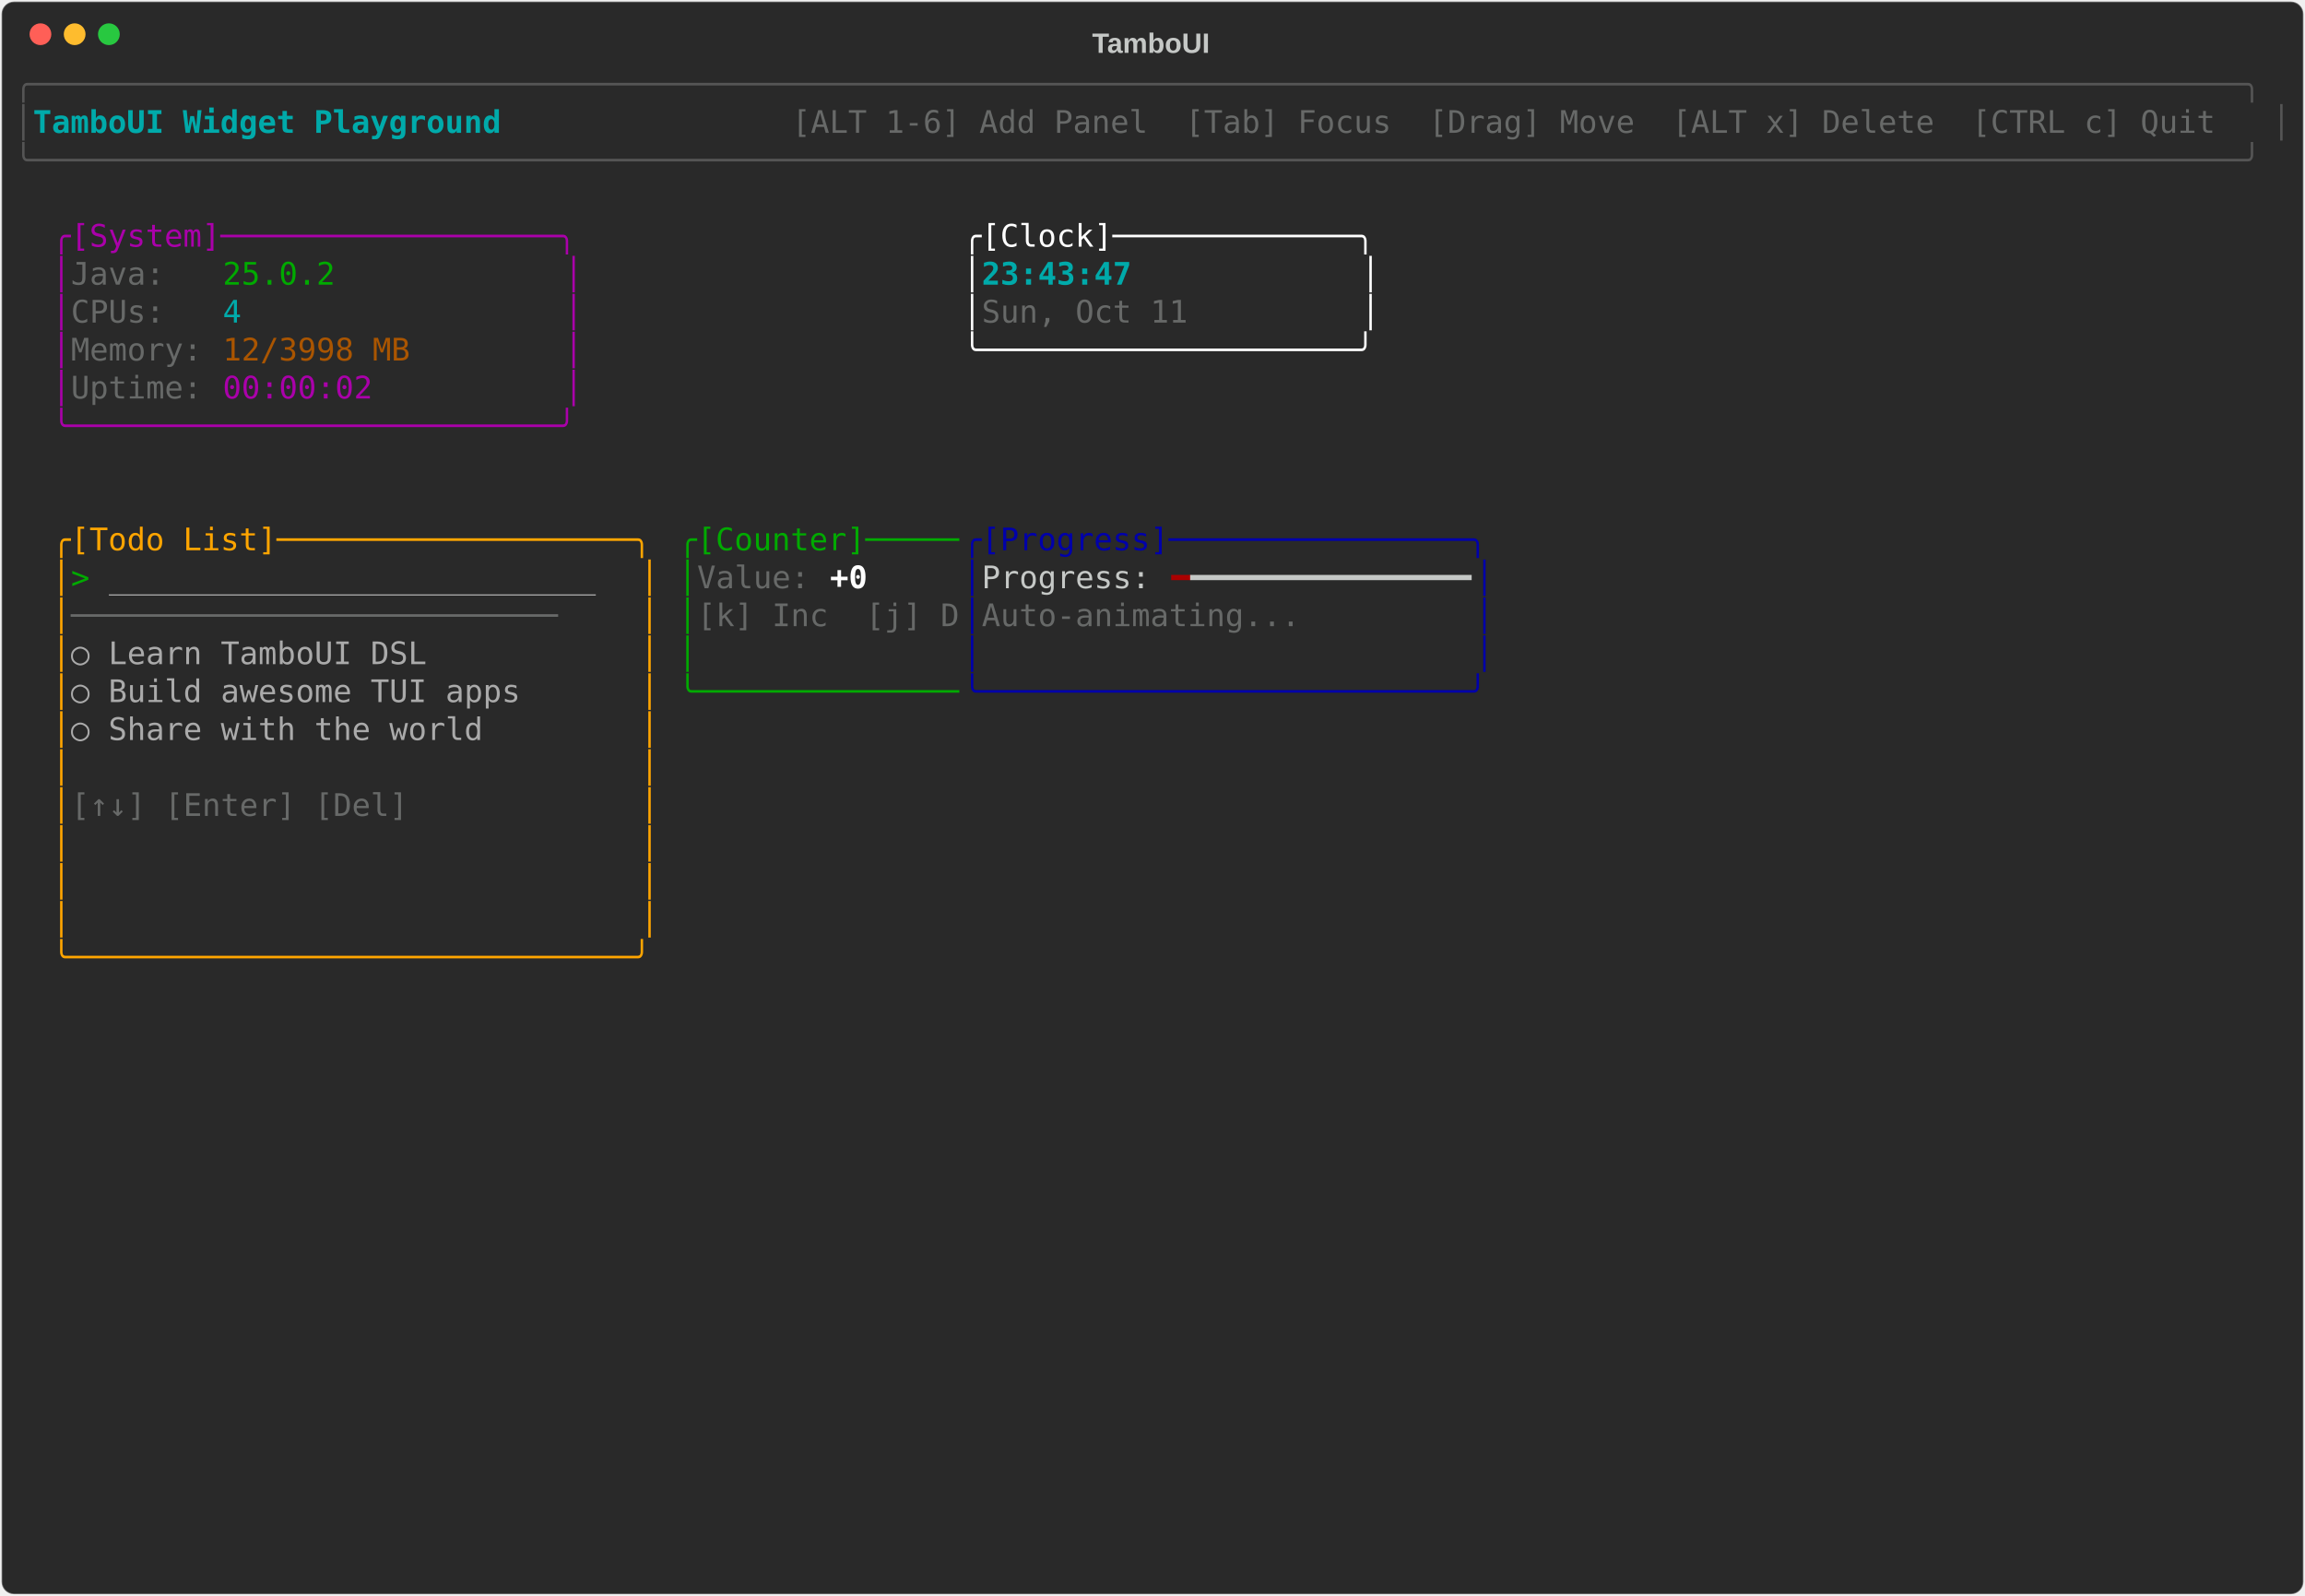
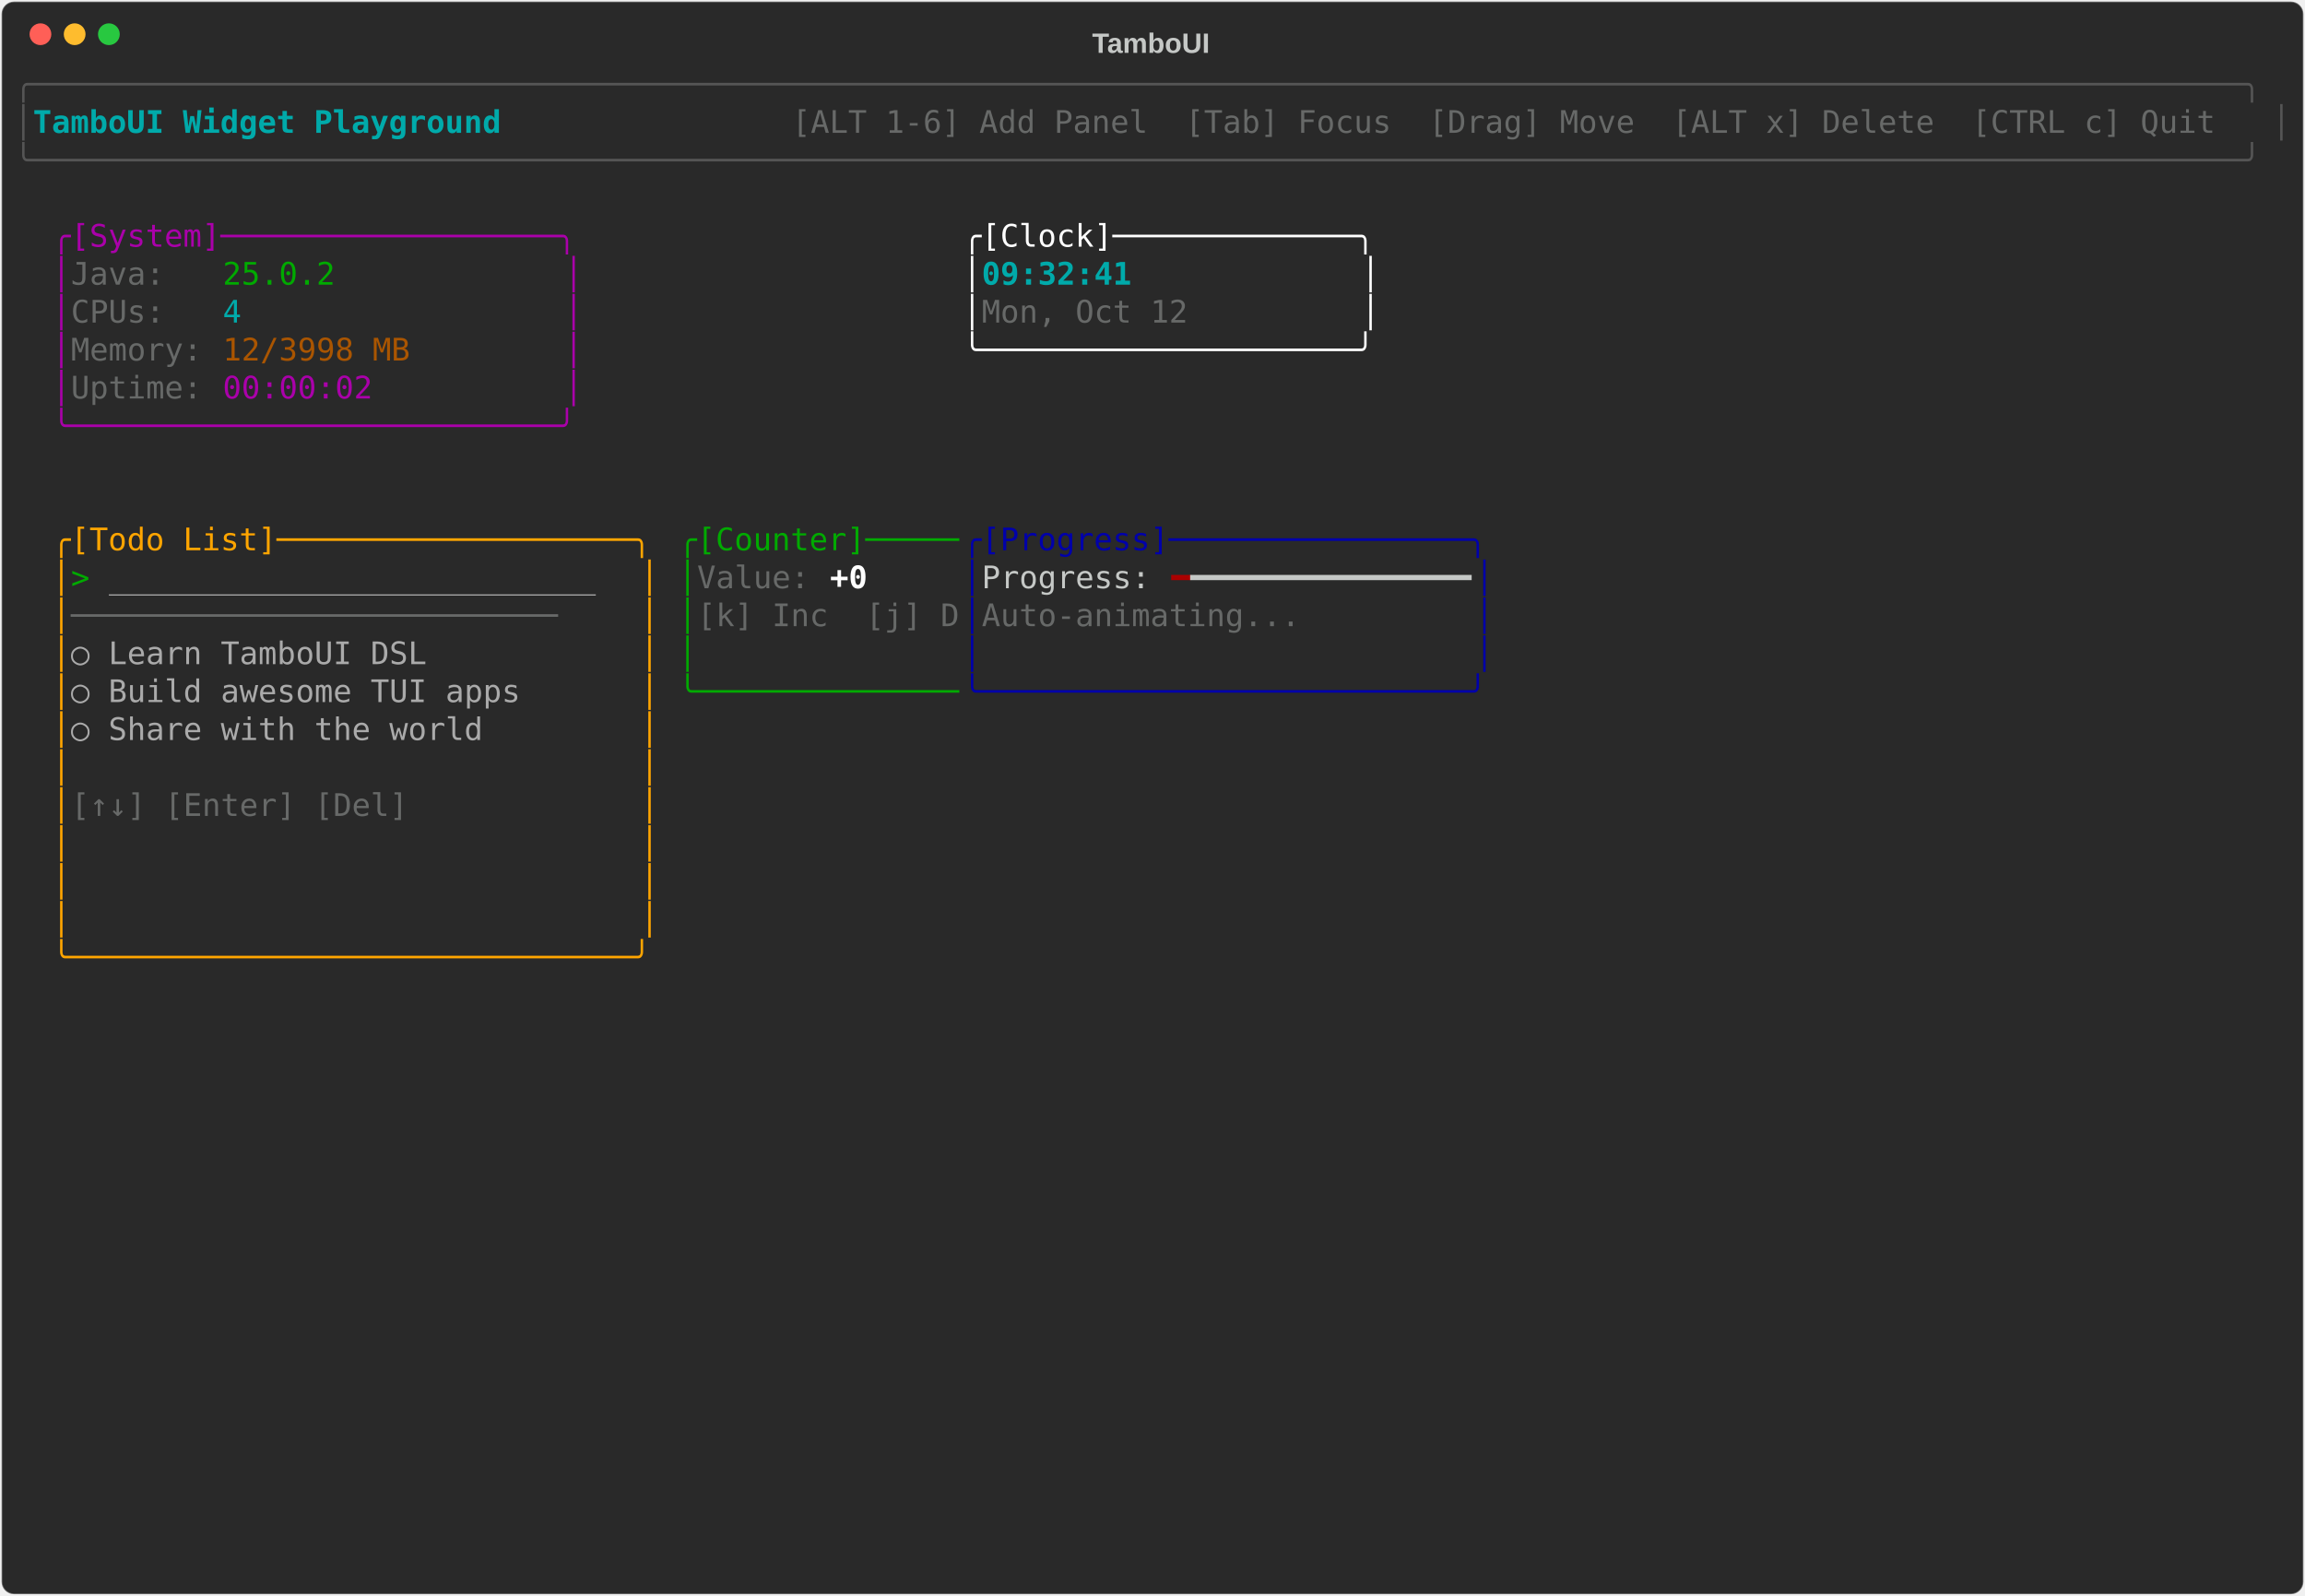
<svg xmlns="http://www.w3.org/2000/svg" class="rich-terminal" viewBox="0 0 1482 1026">
-   <style>    @font-face {        font-family: "Fira Code";        src: local("FiraCode-Regular"),                url("https://cdnjs.cloudflare.com/ajax/libs/firacode/6.2.0/woff2/FiraCode-Regular.woff2") format("woff2"),                url("https://cdnjs.cloudflare.com/ajax/libs/firacode/6.2.0/woff/FiraCode-Regular.woff") format("woff");        font-style: normal;        font-weight: 400;    }    @font-face {        font-family: "Fira Code";        src: local("FiraCode-Bold"),                url("https://cdnjs.cloudflare.com/ajax/libs/firacode/6.2.0/woff2/FiraCode-Bold.woff2") format("woff2"),                url("https://cdnjs.cloudflare.com/ajax/libs/firacode/6.2.0/woff/FiraCode-Bold.woff") format("woff");        font-style: bold;        font-weight: 700;    }    .terminal-4164064276-matrix {        font-family: Fira Code, monospace;        font-size: 20px;        line-height: 24.4px;        font-variant-east-asian: full-width;    }    .terminal-4164064276-title {        font-size: 18px;        font-weight: bold;        font-family: arial;    }    .terminal-4164064276-r1 { fill: #555555 }.terminal-4164064276-r2 { fill: #00aaaa;font-weight: bold }.terminal-4164064276-r3 { fill: #c5c8c6 }.terminal-4164064276-r4 { fill: #676968 }.terminal-4164064276-r5 { fill: #aa00aa }.terminal-4164064276-r6 { fill: #ffffff }.terminal-4164064276-r7 { fill: #00aa00 }.terminal-4164064276-r8 { fill: #00aaaa }.terminal-4164064276-r9 { fill: #aa5500 }.terminal-4164064276-r10 { fill: #ffa500 }.terminal-4164064276-r11 { fill: #0000aa }.terminal-4164064276-r12 { fill: #aaaaaa }.terminal-4164064276-r13 { fill: #ffffff;font-weight: bold }.terminal-4164064276-r14 { fill: #aa0000 }    </style>
+   <style>    @font-face {        font-family: "Fira Code";        src: local("FiraCode-Regular"),                url("https://cdnjs.cloudflare.com/ajax/libs/firacode/6.2.0/woff2/FiraCode-Regular.woff2") format("woff2"),                url("https://cdnjs.cloudflare.com/ajax/libs/firacode/6.2.0/woff/FiraCode-Regular.woff") format("woff");        font-style: normal;        font-weight: 400;    }    @font-face {        font-family: "Fira Code";        src: local("FiraCode-Bold"),                url("https://cdnjs.cloudflare.com/ajax/libs/firacode/6.2.0/woff2/FiraCode-Bold.woff2") format("woff2"),                url("https://cdnjs.cloudflare.com/ajax/libs/firacode/6.2.0/woff/FiraCode-Bold.woff") format("woff");        font-style: bold;        font-weight: 700;    }    .terminal-1168806917-matrix {        font-family: Fira Code, monospace;        font-size: 20px;        line-height: 24.4px;        font-variant-east-asian: full-width;    }    .terminal-1168806917-title {        font-size: 18px;        font-weight: bold;        font-family: arial;    }    .terminal-1168806917-r1 { fill: #555555 }.terminal-1168806917-r2 { fill: #00aaaa;font-weight: bold }.terminal-1168806917-r3 { fill: #c5c8c6 }.terminal-1168806917-r4 { fill: #676968 }.terminal-1168806917-r5 { fill: #aa00aa }.terminal-1168806917-r6 { fill: #ffffff }.terminal-1168806917-r7 { fill: #00aa00 }.terminal-1168806917-r8 { fill: #00aaaa }.terminal-1168806917-r9 { fill: #aa5500 }.terminal-1168806917-r10 { fill: #ffa500 }.terminal-1168806917-r11 { fill: #0000aa }.terminal-1168806917-r12 { fill: #aaaaaa }.terminal-1168806917-r13 { fill: #ffffff;font-weight: bold }.terminal-1168806917-r14 { fill: #aa0000 }    </style>
  <defs>
-     <clipPath id="terminal-4164064276-clip-terminal">
+     <clipPath id="terminal-1168806917-clip-terminal">
      <rect x="0" y="0" width="1463" height="975" />
    </clipPath>
-     <clipPath id="terminal-4164064276-line-0">
+     <clipPath id="terminal-1168806917-line-0">
      <rect x="0" y="1.5" width="1464" height="24.65" />
    </clipPath>
-     <clipPath id="terminal-4164064276-line-1">
+     <clipPath id="terminal-1168806917-line-1">
      <rect x="0" y="25.9" width="1464" height="24.65" />
    </clipPath>
-     <clipPath id="terminal-4164064276-line-2">
+     <clipPath id="terminal-1168806917-line-2">
      <rect x="0" y="50.3" width="1464" height="24.65" />
    </clipPath>
-     <clipPath id="terminal-4164064276-line-3">
+     <clipPath id="terminal-1168806917-line-3">
      <rect x="0" y="74.7" width="1464" height="24.65" />
    </clipPath>
-     <clipPath id="terminal-4164064276-line-4">
+     <clipPath id="terminal-1168806917-line-4">
      <rect x="0" y="99.1" width="1464" height="24.65" />
    </clipPath>
-     <clipPath id="terminal-4164064276-line-5">
+     <clipPath id="terminal-1168806917-line-5">
      <rect x="0" y="123.5" width="1464" height="24.65" />
    </clipPath>
-     <clipPath id="terminal-4164064276-line-6">
+     <clipPath id="terminal-1168806917-line-6">
      <rect x="0" y="147.9" width="1464" height="24.65" />
    </clipPath>
-     <clipPath id="terminal-4164064276-line-7">
+     <clipPath id="terminal-1168806917-line-7">
      <rect x="0" y="172.3" width="1464" height="24.65" />
    </clipPath>
-     <clipPath id="terminal-4164064276-line-8">
+     <clipPath id="terminal-1168806917-line-8">
      <rect x="0" y="196.7" width="1464" height="24.65" />
    </clipPath>
-     <clipPath id="terminal-4164064276-line-9">
+     <clipPath id="terminal-1168806917-line-9">
      <rect x="0" y="221.1" width="1464" height="24.65" />
    </clipPath>
-     <clipPath id="terminal-4164064276-line-10">
+     <clipPath id="terminal-1168806917-line-10">
      <rect x="0" y="245.5" width="1464" height="24.65" />
    </clipPath>
-     <clipPath id="terminal-4164064276-line-11">
+     <clipPath id="terminal-1168806917-line-11">
      <rect x="0" y="269.9" width="1464" height="24.65" />
    </clipPath>
-     <clipPath id="terminal-4164064276-line-12">
+     <clipPath id="terminal-1168806917-line-12">
      <rect x="0" y="294.3" width="1464" height="24.65" />
    </clipPath>
-     <clipPath id="terminal-4164064276-line-13">
+     <clipPath id="terminal-1168806917-line-13">
      <rect x="0" y="318.7" width="1464" height="24.65" />
    </clipPath>
-     <clipPath id="terminal-4164064276-line-14">
+     <clipPath id="terminal-1168806917-line-14">
      <rect x="0" y="343.1" width="1464" height="24.65" />
    </clipPath>
-     <clipPath id="terminal-4164064276-line-15">
+     <clipPath id="terminal-1168806917-line-15">
      <rect x="0" y="367.5" width="1464" height="24.65" />
    </clipPath>
-     <clipPath id="terminal-4164064276-line-16">
+     <clipPath id="terminal-1168806917-line-16">
      <rect x="0" y="391.9" width="1464" height="24.65" />
    </clipPath>
-     <clipPath id="terminal-4164064276-line-17">
+     <clipPath id="terminal-1168806917-line-17">
      <rect x="0" y="416.3" width="1464" height="24.65" />
    </clipPath>
-     <clipPath id="terminal-4164064276-line-18">
+     <clipPath id="terminal-1168806917-line-18">
      <rect x="0" y="440.7" width="1464" height="24.65" />
    </clipPath>
-     <clipPath id="terminal-4164064276-line-19">
+     <clipPath id="terminal-1168806917-line-19">
      <rect x="0" y="465.1" width="1464" height="24.65" />
    </clipPath>
-     <clipPath id="terminal-4164064276-line-20">
+     <clipPath id="terminal-1168806917-line-20">
      <rect x="0" y="489.5" width="1464" height="24.65" />
    </clipPath>
-     <clipPath id="terminal-4164064276-line-21">
+     <clipPath id="terminal-1168806917-line-21">
      <rect x="0" y="513.9" width="1464" height="24.65" />
    </clipPath>
-     <clipPath id="terminal-4164064276-line-22">
+     <clipPath id="terminal-1168806917-line-22">
      <rect x="0" y="538.3" width="1464" height="24.65" />
    </clipPath>
-     <clipPath id="terminal-4164064276-line-23">
+     <clipPath id="terminal-1168806917-line-23">
      <rect x="0" y="562.7" width="1464" height="24.65" />
    </clipPath>
-     <clipPath id="terminal-4164064276-line-24">
+     <clipPath id="terminal-1168806917-line-24">
      <rect x="0" y="587.1" width="1464" height="24.65" />
    </clipPath>
-     <clipPath id="terminal-4164064276-line-25">
+     <clipPath id="terminal-1168806917-line-25">
      <rect x="0" y="611.5" width="1464" height="24.65" />
    </clipPath>
-     <clipPath id="terminal-4164064276-line-26">
+     <clipPath id="terminal-1168806917-line-26">
      <rect x="0" y="635.9" width="1464" height="24.65" />
    </clipPath>
-     <clipPath id="terminal-4164064276-line-27">
+     <clipPath id="terminal-1168806917-line-27">
      <rect x="0" y="660.3" width="1464" height="24.65" />
    </clipPath>
-     <clipPath id="terminal-4164064276-line-28">
+     <clipPath id="terminal-1168806917-line-28">
      <rect x="0" y="684.7" width="1464" height="24.65" />
    </clipPath>
-     <clipPath id="terminal-4164064276-line-29">
+     <clipPath id="terminal-1168806917-line-29">
      <rect x="0" y="709.1" width="1464" height="24.65" />
    </clipPath>
-     <clipPath id="terminal-4164064276-line-30">
+     <clipPath id="terminal-1168806917-line-30">
      <rect x="0" y="733.5" width="1464" height="24.65" />
    </clipPath>
-     <clipPath id="terminal-4164064276-line-31">
+     <clipPath id="terminal-1168806917-line-31">
      <rect x="0" y="757.9" width="1464" height="24.65" />
    </clipPath>
-     <clipPath id="terminal-4164064276-line-32">
+     <clipPath id="terminal-1168806917-line-32">
      <rect x="0" y="782.3" width="1464" height="24.65" />
    </clipPath>
-     <clipPath id="terminal-4164064276-line-33">
+     <clipPath id="terminal-1168806917-line-33">
      <rect x="0" y="806.7" width="1464" height="24.65" />
    </clipPath>
-     <clipPath id="terminal-4164064276-line-34">
+     <clipPath id="terminal-1168806917-line-34">
      <rect x="0" y="831.1" width="1464" height="24.65" />
    </clipPath>
-     <clipPath id="terminal-4164064276-line-35">
+     <clipPath id="terminal-1168806917-line-35">
      <rect x="0" y="855.5" width="1464" height="24.65" />
    </clipPath>
-     <clipPath id="terminal-4164064276-line-36">
+     <clipPath id="terminal-1168806917-line-36">
      <rect x="0" y="879.9" width="1464" height="24.65" />
    </clipPath>
-     <clipPath id="terminal-4164064276-line-37">
+     <clipPath id="terminal-1168806917-line-37">
      <rect x="0" y="904.3" width="1464" height="24.65" />
    </clipPath>
-     <clipPath id="terminal-4164064276-line-38">
+     <clipPath id="terminal-1168806917-line-38">
      <rect x="0" y="928.7" width="1464" height="24.65" />
    </clipPath>
-     <clipPath id="terminal-4164064276-line-39">
+     <clipPath id="terminal-1168806917-line-39">
      <rect x="0" y="953.1" width="1464" height="24.65" />
    </clipPath>
  </defs>
  <rect fill="#292929" stroke="rgba(255,255,255,0.35)" stroke-width="1" x="1" y="1" width="1480" height="1024" rx="8" />
-   <text class="terminal-4164064276-title" fill="#c5c8c6" text-anchor="middle" x="740" y="34">TamboUI</text>
+   <text class="terminal-1168806917-title" fill="#c5c8c6" text-anchor="middle" x="740" y="34">TamboUI</text>
  <g transform="translate(26,22)">
    <circle cx="0" cy="0" r="7" fill="#ff5f57" />
    <circle cx="22" cy="0" r="7" fill="#febc2e" />
    <circle cx="44" cy="0" r="7" fill="#28c840" />
  </g>
-   <g transform="translate(9, 41)" clip-path="url(#terminal-4164064276-clip-terminal)">
-     <g class="terminal-4164064276-matrix">
-       <text class="terminal-4164064276-r1" x="0" y="20" textLength="1464" clip-path="url(#terminal-4164064276-line-0)">╭──────────────────────────────────────────────────────────────────────────────────────────────────────────────────────╮</text>
-       <text class="terminal-4164064276-r1" x="0" y="44.4" textLength="12.2" clip-path="url(#terminal-4164064276-line-1)">│</text>
-       <text class="terminal-4164064276-r2" x="12.2" y="44.4" textLength="329.4" clip-path="url(#terminal-4164064276-line-1)"> TamboUI Widget Playground </text>
-       <text class="terminal-4164064276-r4" x="500.2" y="44.4" textLength="951.6" clip-path="url(#terminal-4164064276-line-1)"> [ALT 1-6] Add Panel  [Tab] Focus  [Drag] Move  [ALT x] Delete  [CTRL c] Quit </text>
-       <text class="terminal-4164064276-r1" x="1451.8" y="44.4" textLength="12.2" clip-path="url(#terminal-4164064276-line-1)">│</text>
-       <text class="terminal-4164064276-r1" x="0" y="68.8" textLength="1464" clip-path="url(#terminal-4164064276-line-2)">╰──────────────────────────────────────────────────────────────────────────────────────────────────────────────────────╯</text>
-       <text class="terminal-4164064276-r5" x="24.4" y="117.6" textLength="341.6" clip-path="url(#terminal-4164064276-line-4)">╭[System]──────────────────╮</text>
-       <text class="terminal-4164064276-r6" x="610" y="117.6" textLength="268.4" clip-path="url(#terminal-4164064276-line-4)">╭[Clock]─────────────╮</text>
-       <text class="terminal-4164064276-r5" x="24.4" y="142" textLength="12.2" clip-path="url(#terminal-4164064276-line-5)">│</text>
-       <text class="terminal-4164064276-r4" x="36.6" y="142" textLength="97.6" clip-path="url(#terminal-4164064276-line-5)">Java:   </text>
-       <text class="terminal-4164064276-r7" x="134.2" y="142" textLength="73.2" clip-path="url(#terminal-4164064276-line-5)">25.0.2</text>
-       <text class="terminal-4164064276-r5" x="353.8" y="142" textLength="12.2" clip-path="url(#terminal-4164064276-line-5)">│</text>
-       <text class="terminal-4164064276-r6" x="610" y="142" textLength="12.2" clip-path="url(#terminal-4164064276-line-5)">│</text>
-       <text class="terminal-4164064276-r2" x="622.2" y="142" textLength="244" clip-path="url(#terminal-4164064276-line-5)">23:43:47            </text>
-       <text class="terminal-4164064276-r6" x="866.2" y="142" textLength="12.2" clip-path="url(#terminal-4164064276-line-5)">│</text>
-       <text class="terminal-4164064276-r5" x="24.4" y="166.4" textLength="12.2" clip-path="url(#terminal-4164064276-line-6)">│</text>
-       <text class="terminal-4164064276-r4" x="36.6" y="166.4" textLength="97.6" clip-path="url(#terminal-4164064276-line-6)">CPUs:   </text>
-       <text class="terminal-4164064276-r8" x="134.2" y="166.4" textLength="12.2" clip-path="url(#terminal-4164064276-line-6)">4</text>
-       <text class="terminal-4164064276-r5" x="353.8" y="166.4" textLength="12.2" clip-path="url(#terminal-4164064276-line-6)">│</text>
-       <text class="terminal-4164064276-r6" x="610" y="166.4" textLength="12.2" clip-path="url(#terminal-4164064276-line-6)">│</text>
-       <text class="terminal-4164064276-r4" x="622.2" y="166.4" textLength="244" clip-path="url(#terminal-4164064276-line-6)">Sun, Oct 11         </text>
-       <text class="terminal-4164064276-r6" x="866.2" y="166.4" textLength="12.2" clip-path="url(#terminal-4164064276-line-6)">│</text>
-       <text class="terminal-4164064276-r5" x="24.4" y="190.8" textLength="12.2" clip-path="url(#terminal-4164064276-line-7)">│</text>
-       <text class="terminal-4164064276-r4" x="36.6" y="190.8" textLength="97.6" clip-path="url(#terminal-4164064276-line-7)">Memory: </text>
-       <text class="terminal-4164064276-r9" x="134.2" y="190.8" textLength="122" clip-path="url(#terminal-4164064276-line-7)">12/3998 MB</text>
-       <text class="terminal-4164064276-r5" x="353.8" y="190.8" textLength="12.2" clip-path="url(#terminal-4164064276-line-7)">│</text>
-       <text class="terminal-4164064276-r6" x="610" y="190.8" textLength="268.4" clip-path="url(#terminal-4164064276-line-7)">╰────────────────────╯</text>
-       <text class="terminal-4164064276-r5" x="24.4" y="215.2" textLength="12.2" clip-path="url(#terminal-4164064276-line-8)">│</text>
-       <text class="terminal-4164064276-r4" x="36.6" y="215.2" textLength="97.6" clip-path="url(#terminal-4164064276-line-8)">Uptime: </text>
-       <text class="terminal-4164064276-r5" x="134.2" y="215.2" textLength="97.6" clip-path="url(#terminal-4164064276-line-8)">00:00:02</text>
-       <text class="terminal-4164064276-r5" x="353.8" y="215.2" textLength="12.2" clip-path="url(#terminal-4164064276-line-8)">│</text>
-       <text class="terminal-4164064276-r5" x="24.4" y="239.6" textLength="341.6" clip-path="url(#terminal-4164064276-line-9)">╰──────────────────────────╯</text>
-       <text class="terminal-4164064276-r10" x="24.4" y="312.8" textLength="390.4" clip-path="url(#terminal-4164064276-line-12)">╭[Todo List]───────────────────╮</text>
-       <text class="terminal-4164064276-r7" x="427" y="312.8" textLength="183" clip-path="url(#terminal-4164064276-line-12)">╭[Counter]─────</text>
-       <text class="terminal-4164064276-r11" x="610" y="312.8" textLength="341.6" clip-path="url(#terminal-4164064276-line-12)">╭[Progress]────────────────╮</text>
-       <text class="terminal-4164064276-r10" x="24.4" y="337.2" textLength="12.2" clip-path="url(#terminal-4164064276-line-13)">│</text>
-       <text class="terminal-4164064276-r7" x="36.6" y="337.2" textLength="24.4" clip-path="url(#terminal-4164064276-line-13)">&gt; </text>
-       <text class="terminal-4164064276-r12" x="61" y="337.2" textLength="317.2" clip-path="url(#terminal-4164064276-line-13)">__________________________</text>
-       <text class="terminal-4164064276-r10" x="402.6" y="337.2" textLength="12.2" clip-path="url(#terminal-4164064276-line-13)">│</text>
-       <text class="terminal-4164064276-r7" x="427" y="337.2" textLength="12.2" clip-path="url(#terminal-4164064276-line-13)">│</text>
-       <text class="terminal-4164064276-r4" x="439.2" y="337.2" textLength="85.4" clip-path="url(#terminal-4164064276-line-13)">Value: </text>
-       <text class="terminal-4164064276-r13" x="524.6" y="337.2" textLength="24.4" clip-path="url(#terminal-4164064276-line-13)">+0</text>
-       <text class="terminal-4164064276-r11" x="610" y="337.2" textLength="12.2" clip-path="url(#terminal-4164064276-line-13)">│</text>
-       <text class="terminal-4164064276-r3" x="622.2" y="337.2" textLength="122" clip-path="url(#terminal-4164064276-line-13)">Progress: </text>
-       <text class="terminal-4164064276-r14" x="744.2" y="337.2" textLength="12.2" clip-path="url(#terminal-4164064276-line-13)">━</text>
-       <text class="terminal-4164064276-r3" x="756.4" y="337.2" textLength="183" clip-path="url(#terminal-4164064276-line-13)">━━━━━━━━━━━━━━━</text>
-       <text class="terminal-4164064276-r11" x="939.4" y="337.2" textLength="12.2" clip-path="url(#terminal-4164064276-line-13)">│</text>
-       <text class="terminal-4164064276-r10" x="24.4" y="361.6" textLength="12.2" clip-path="url(#terminal-4164064276-line-14)">│</text>
-       <text class="terminal-4164064276-r4" x="36.6" y="361.6" textLength="366" clip-path="url(#terminal-4164064276-line-14)">──────────────────────────    </text>
-       <text class="terminal-4164064276-r10" x="402.6" y="361.6" textLength="12.2" clip-path="url(#terminal-4164064276-line-14)">│</text>
-       <text class="terminal-4164064276-r7" x="427" y="361.6" textLength="12.2" clip-path="url(#terminal-4164064276-line-14)">│</text>
-       <text class="terminal-4164064276-r4" x="439.2" y="361.6" textLength="170.8" clip-path="url(#terminal-4164064276-line-14)">[k] Inc  [j] D</text>
-       <text class="terminal-4164064276-r11" x="610" y="361.6" textLength="12.2" clip-path="url(#terminal-4164064276-line-14)">│</text>
-       <text class="terminal-4164064276-r4" x="622.2" y="361.6" textLength="317.2" clip-path="url(#terminal-4164064276-line-14)">Auto-animating...         </text>
-       <text class="terminal-4164064276-r11" x="939.4" y="361.6" textLength="12.2" clip-path="url(#terminal-4164064276-line-14)">│</text>
-       <text class="terminal-4164064276-r10" x="24.4" y="386" textLength="12.2" clip-path="url(#terminal-4164064276-line-15)">│</text>
-       <text class="terminal-4164064276-r12" x="36.6" y="386" textLength="366" clip-path="url(#terminal-4164064276-line-15)">  ○ Learn TamboUI DSL         </text>
-       <text class="terminal-4164064276-r10" x="402.6" y="386" textLength="12.2" clip-path="url(#terminal-4164064276-line-15)">│</text>
-       <text class="terminal-4164064276-r7" x="427" y="386" textLength="12.2" clip-path="url(#terminal-4164064276-line-15)">│</text>
-       <text class="terminal-4164064276-r11" x="610" y="386" textLength="12.2" clip-path="url(#terminal-4164064276-line-15)">│</text>
-       <text class="terminal-4164064276-r11" x="939.4" y="386" textLength="12.2" clip-path="url(#terminal-4164064276-line-15)">│</text>
-       <text class="terminal-4164064276-r10" x="24.4" y="410.4" textLength="12.2" clip-path="url(#terminal-4164064276-line-16)">│</text>
-       <text class="terminal-4164064276-r12" x="36.6" y="410.4" textLength="366" clip-path="url(#terminal-4164064276-line-16)">  ○ Build awesome TUI apps    </text>
-       <text class="terminal-4164064276-r10" x="402.6" y="410.4" textLength="12.2" clip-path="url(#terminal-4164064276-line-16)">│</text>
-       <text class="terminal-4164064276-r7" x="427" y="410.4" textLength="183" clip-path="url(#terminal-4164064276-line-16)">╰──────────────</text>
-       <text class="terminal-4164064276-r11" x="610" y="410.4" textLength="341.6" clip-path="url(#terminal-4164064276-line-16)">╰──────────────────────────╯</text>
-       <text class="terminal-4164064276-r10" x="24.4" y="434.8" textLength="12.2" clip-path="url(#terminal-4164064276-line-17)">│</text>
-       <text class="terminal-4164064276-r12" x="36.6" y="434.8" textLength="366" clip-path="url(#terminal-4164064276-line-17)">  ○ Share with the world      </text>
-       <text class="terminal-4164064276-r10" x="402.6" y="434.8" textLength="12.2" clip-path="url(#terminal-4164064276-line-17)">│</text>
-       <text class="terminal-4164064276-r10" x="24.4" y="459.2" textLength="12.2" clip-path="url(#terminal-4164064276-line-18)">│</text>
-       <text class="terminal-4164064276-r10" x="402.6" y="459.2" textLength="12.2" clip-path="url(#terminal-4164064276-line-18)">│</text>
-       <text class="terminal-4164064276-r10" x="24.4" y="483.6" textLength="12.2" clip-path="url(#terminal-4164064276-line-19)">│</text>
-       <text class="terminal-4164064276-r4" x="36.6" y="483.6" textLength="366" clip-path="url(#terminal-4164064276-line-19)">[↑↓] [Enter] [Del]            </text>
-       <text class="terminal-4164064276-r10" x="402.6" y="483.6" textLength="12.2" clip-path="url(#terminal-4164064276-line-19)">│</text>
-       <text class="terminal-4164064276-r10" x="24.4" y="508" textLength="12.2" clip-path="url(#terminal-4164064276-line-20)">│</text>
-       <text class="terminal-4164064276-r10" x="402.6" y="508" textLength="12.2" clip-path="url(#terminal-4164064276-line-20)">│</text>
-       <text class="terminal-4164064276-r10" x="24.4" y="532.4" textLength="12.2" clip-path="url(#terminal-4164064276-line-21)">│</text>
-       <text class="terminal-4164064276-r10" x="402.6" y="532.4" textLength="12.2" clip-path="url(#terminal-4164064276-line-21)">│</text>
-       <text class="terminal-4164064276-r10" x="24.4" y="556.8" textLength="12.2" clip-path="url(#terminal-4164064276-line-22)">│</text>
-       <text class="terminal-4164064276-r10" x="402.6" y="556.8" textLength="12.2" clip-path="url(#terminal-4164064276-line-22)">│</text>
-       <text class="terminal-4164064276-r10" x="24.4" y="581.2" textLength="390.4" clip-path="url(#terminal-4164064276-line-23)">╰──────────────────────────────╯</text>
+   <g transform="translate(9, 41)" clip-path="url(#terminal-1168806917-clip-terminal)">
+     <g class="terminal-1168806917-matrix">
+       <text class="terminal-1168806917-r1" x="0" y="20" textLength="1464" clip-path="url(#terminal-1168806917-line-0)">╭──────────────────────────────────────────────────────────────────────────────────────────────────────────────────────╮</text>
+       <text class="terminal-1168806917-r1" x="0" y="44.4" textLength="12.2" clip-path="url(#terminal-1168806917-line-1)">│</text>
+       <text class="terminal-1168806917-r2" x="12.2" y="44.4" textLength="329.4" clip-path="url(#terminal-1168806917-line-1)"> TamboUI Widget Playground </text>
+       <text class="terminal-1168806917-r4" x="500.2" y="44.4" textLength="951.6" clip-path="url(#terminal-1168806917-line-1)"> [ALT 1-6] Add Panel  [Tab] Focus  [Drag] Move  [ALT x] Delete  [CTRL c] Quit </text>
+       <text class="terminal-1168806917-r1" x="1451.8" y="44.4" textLength="12.2" clip-path="url(#terminal-1168806917-line-1)">│</text>
+       <text class="terminal-1168806917-r1" x="0" y="68.8" textLength="1464" clip-path="url(#terminal-1168806917-line-2)">╰──────────────────────────────────────────────────────────────────────────────────────────────────────────────────────╯</text>
+       <text class="terminal-1168806917-r5" x="24.4" y="117.6" textLength="341.6" clip-path="url(#terminal-1168806917-line-4)">╭[System]──────────────────╮</text>
+       <text class="terminal-1168806917-r6" x="610" y="117.6" textLength="268.4" clip-path="url(#terminal-1168806917-line-4)">╭[Clock]─────────────╮</text>
+       <text class="terminal-1168806917-r5" x="24.4" y="142" textLength="12.2" clip-path="url(#terminal-1168806917-line-5)">│</text>
+       <text class="terminal-1168806917-r4" x="36.6" y="142" textLength="97.6" clip-path="url(#terminal-1168806917-line-5)">Java:   </text>
+       <text class="terminal-1168806917-r7" x="134.2" y="142" textLength="73.2" clip-path="url(#terminal-1168806917-line-5)">25.0.2</text>
+       <text class="terminal-1168806917-r5" x="353.8" y="142" textLength="12.2" clip-path="url(#terminal-1168806917-line-5)">│</text>
+       <text class="terminal-1168806917-r6" x="610" y="142" textLength="12.2" clip-path="url(#terminal-1168806917-line-5)">│</text>
+       <text class="terminal-1168806917-r2" x="622.2" y="142" textLength="244" clip-path="url(#terminal-1168806917-line-5)">09:32:41            </text>
+       <text class="terminal-1168806917-r6" x="866.2" y="142" textLength="12.2" clip-path="url(#terminal-1168806917-line-5)">│</text>
+       <text class="terminal-1168806917-r5" x="24.4" y="166.4" textLength="12.2" clip-path="url(#terminal-1168806917-line-6)">│</text>
+       <text class="terminal-1168806917-r4" x="36.6" y="166.4" textLength="97.6" clip-path="url(#terminal-1168806917-line-6)">CPUs:   </text>
+       <text class="terminal-1168806917-r8" x="134.2" y="166.4" textLength="12.2" clip-path="url(#terminal-1168806917-line-6)">4</text>
+       <text class="terminal-1168806917-r5" x="353.8" y="166.4" textLength="12.2" clip-path="url(#terminal-1168806917-line-6)">│</text>
+       <text class="terminal-1168806917-r6" x="610" y="166.4" textLength="12.2" clip-path="url(#terminal-1168806917-line-6)">│</text>
+       <text class="terminal-1168806917-r4" x="622.2" y="166.4" textLength="244" clip-path="url(#terminal-1168806917-line-6)">Mon, Oct 12         </text>
+       <text class="terminal-1168806917-r6" x="866.2" y="166.4" textLength="12.2" clip-path="url(#terminal-1168806917-line-6)">│</text>
+       <text class="terminal-1168806917-r5" x="24.4" y="190.8" textLength="12.2" clip-path="url(#terminal-1168806917-line-7)">│</text>
+       <text class="terminal-1168806917-r4" x="36.6" y="190.8" textLength="97.6" clip-path="url(#terminal-1168806917-line-7)">Memory: </text>
+       <text class="terminal-1168806917-r9" x="134.2" y="190.8" textLength="122" clip-path="url(#terminal-1168806917-line-7)">12/3998 MB</text>
+       <text class="terminal-1168806917-r5" x="353.8" y="190.8" textLength="12.2" clip-path="url(#terminal-1168806917-line-7)">│</text>
+       <text class="terminal-1168806917-r6" x="610" y="190.8" textLength="268.4" clip-path="url(#terminal-1168806917-line-7)">╰────────────────────╯</text>
+       <text class="terminal-1168806917-r5" x="24.4" y="215.2" textLength="12.2" clip-path="url(#terminal-1168806917-line-8)">│</text>
+       <text class="terminal-1168806917-r4" x="36.6" y="215.2" textLength="97.6" clip-path="url(#terminal-1168806917-line-8)">Uptime: </text>
+       <text class="terminal-1168806917-r5" x="134.2" y="215.2" textLength="97.6" clip-path="url(#terminal-1168806917-line-8)">00:00:02</text>
+       <text class="terminal-1168806917-r5" x="353.8" y="215.2" textLength="12.2" clip-path="url(#terminal-1168806917-line-8)">│</text>
+       <text class="terminal-1168806917-r5" x="24.4" y="239.6" textLength="341.6" clip-path="url(#terminal-1168806917-line-9)">╰──────────────────────────╯</text>
+       <text class="terminal-1168806917-r10" x="24.4" y="312.8" textLength="390.4" clip-path="url(#terminal-1168806917-line-12)">╭[Todo List]───────────────────╮</text>
+       <text class="terminal-1168806917-r7" x="427" y="312.8" textLength="183" clip-path="url(#terminal-1168806917-line-12)">╭[Counter]─────</text>
+       <text class="terminal-1168806917-r11" x="610" y="312.8" textLength="341.6" clip-path="url(#terminal-1168806917-line-12)">╭[Progress]────────────────╮</text>
+       <text class="terminal-1168806917-r10" x="24.4" y="337.2" textLength="12.2" clip-path="url(#terminal-1168806917-line-13)">│</text>
+       <text class="terminal-1168806917-r7" x="36.6" y="337.2" textLength="24.4" clip-path="url(#terminal-1168806917-line-13)">&gt; </text>
+       <text class="terminal-1168806917-r12" x="61" y="337.2" textLength="317.2" clip-path="url(#terminal-1168806917-line-13)">__________________________</text>
+       <text class="terminal-1168806917-r10" x="402.6" y="337.2" textLength="12.2" clip-path="url(#terminal-1168806917-line-13)">│</text>
+       <text class="terminal-1168806917-r7" x="427" y="337.2" textLength="12.2" clip-path="url(#terminal-1168806917-line-13)">│</text>
+       <text class="terminal-1168806917-r4" x="439.2" y="337.2" textLength="85.4" clip-path="url(#terminal-1168806917-line-13)">Value: </text>
+       <text class="terminal-1168806917-r13" x="524.6" y="337.2" textLength="24.4" clip-path="url(#terminal-1168806917-line-13)">+0</text>
+       <text class="terminal-1168806917-r11" x="610" y="337.2" textLength="12.2" clip-path="url(#terminal-1168806917-line-13)">│</text>
+       <text class="terminal-1168806917-r3" x="622.2" y="337.2" textLength="122" clip-path="url(#terminal-1168806917-line-13)">Progress: </text>
+       <text class="terminal-1168806917-r14" x="744.2" y="337.2" textLength="12.2" clip-path="url(#terminal-1168806917-line-13)">━</text>
+       <text class="terminal-1168806917-r3" x="756.4" y="337.2" textLength="183" clip-path="url(#terminal-1168806917-line-13)">━━━━━━━━━━━━━━━</text>
+       <text class="terminal-1168806917-r11" x="939.4" y="337.2" textLength="12.2" clip-path="url(#terminal-1168806917-line-13)">│</text>
+       <text class="terminal-1168806917-r10" x="24.4" y="361.6" textLength="12.2" clip-path="url(#terminal-1168806917-line-14)">│</text>
+       <text class="terminal-1168806917-r4" x="36.6" y="361.6" textLength="366" clip-path="url(#terminal-1168806917-line-14)">──────────────────────────    </text>
+       <text class="terminal-1168806917-r10" x="402.6" y="361.6" textLength="12.2" clip-path="url(#terminal-1168806917-line-14)">│</text>
+       <text class="terminal-1168806917-r7" x="427" y="361.6" textLength="12.2" clip-path="url(#terminal-1168806917-line-14)">│</text>
+       <text class="terminal-1168806917-r4" x="439.2" y="361.6" textLength="170.8" clip-path="url(#terminal-1168806917-line-14)">[k] Inc  [j] D</text>
+       <text class="terminal-1168806917-r11" x="610" y="361.6" textLength="12.2" clip-path="url(#terminal-1168806917-line-14)">│</text>
+       <text class="terminal-1168806917-r4" x="622.2" y="361.6" textLength="317.2" clip-path="url(#terminal-1168806917-line-14)">Auto-animating...         </text>
+       <text class="terminal-1168806917-r11" x="939.4" y="361.6" textLength="12.2" clip-path="url(#terminal-1168806917-line-14)">│</text>
+       <text class="terminal-1168806917-r10" x="24.4" y="386" textLength="12.2" clip-path="url(#terminal-1168806917-line-15)">│</text>
+       <text class="terminal-1168806917-r12" x="36.6" y="386" textLength="366" clip-path="url(#terminal-1168806917-line-15)">  ○ Learn TamboUI DSL         </text>
+       <text class="terminal-1168806917-r10" x="402.6" y="386" textLength="12.2" clip-path="url(#terminal-1168806917-line-15)">│</text>
+       <text class="terminal-1168806917-r7" x="427" y="386" textLength="12.2" clip-path="url(#terminal-1168806917-line-15)">│</text>
+       <text class="terminal-1168806917-r11" x="610" y="386" textLength="12.2" clip-path="url(#terminal-1168806917-line-15)">│</text>
+       <text class="terminal-1168806917-r11" x="939.4" y="386" textLength="12.2" clip-path="url(#terminal-1168806917-line-15)">│</text>
+       <text class="terminal-1168806917-r10" x="24.4" y="410.4" textLength="12.2" clip-path="url(#terminal-1168806917-line-16)">│</text>
+       <text class="terminal-1168806917-r12" x="36.6" y="410.4" textLength="366" clip-path="url(#terminal-1168806917-line-16)">  ○ Build awesome TUI apps    </text>
+       <text class="terminal-1168806917-r10" x="402.6" y="410.4" textLength="12.2" clip-path="url(#terminal-1168806917-line-16)">│</text>
+       <text class="terminal-1168806917-r7" x="427" y="410.4" textLength="183" clip-path="url(#terminal-1168806917-line-16)">╰──────────────</text>
+       <text class="terminal-1168806917-r11" x="610" y="410.4" textLength="341.6" clip-path="url(#terminal-1168806917-line-16)">╰──────────────────────────╯</text>
+       <text class="terminal-1168806917-r10" x="24.4" y="434.8" textLength="12.2" clip-path="url(#terminal-1168806917-line-17)">│</text>
+       <text class="terminal-1168806917-r12" x="36.6" y="434.8" textLength="366" clip-path="url(#terminal-1168806917-line-17)">  ○ Share with the world      </text>
+       <text class="terminal-1168806917-r10" x="402.6" y="434.8" textLength="12.2" clip-path="url(#terminal-1168806917-line-17)">│</text>
+       <text class="terminal-1168806917-r10" x="24.4" y="459.2" textLength="12.2" clip-path="url(#terminal-1168806917-line-18)">│</text>
+       <text class="terminal-1168806917-r10" x="402.6" y="459.2" textLength="12.2" clip-path="url(#terminal-1168806917-line-18)">│</text>
+       <text class="terminal-1168806917-r10" x="24.4" y="483.6" textLength="12.2" clip-path="url(#terminal-1168806917-line-19)">│</text>
+       <text class="terminal-1168806917-r4" x="36.6" y="483.6" textLength="366" clip-path="url(#terminal-1168806917-line-19)">[↑↓] [Enter] [Del]            </text>
+       <text class="terminal-1168806917-r10" x="402.6" y="483.6" textLength="12.2" clip-path="url(#terminal-1168806917-line-19)">│</text>
+       <text class="terminal-1168806917-r10" x="24.4" y="508" textLength="12.2" clip-path="url(#terminal-1168806917-line-20)">│</text>
+       <text class="terminal-1168806917-r10" x="402.6" y="508" textLength="12.2" clip-path="url(#terminal-1168806917-line-20)">│</text>
+       <text class="terminal-1168806917-r10" x="24.4" y="532.4" textLength="12.2" clip-path="url(#terminal-1168806917-line-21)">│</text>
+       <text class="terminal-1168806917-r10" x="402.6" y="532.4" textLength="12.2" clip-path="url(#terminal-1168806917-line-21)">│</text>
+       <text class="terminal-1168806917-r10" x="24.4" y="556.8" textLength="12.2" clip-path="url(#terminal-1168806917-line-22)">│</text>
+       <text class="terminal-1168806917-r10" x="402.6" y="556.8" textLength="12.2" clip-path="url(#terminal-1168806917-line-22)">│</text>
+       <text class="terminal-1168806917-r10" x="24.4" y="581.2" textLength="390.4" clip-path="url(#terminal-1168806917-line-23)">╰──────────────────────────────╯</text>
    </g>
  </g>
</svg>
